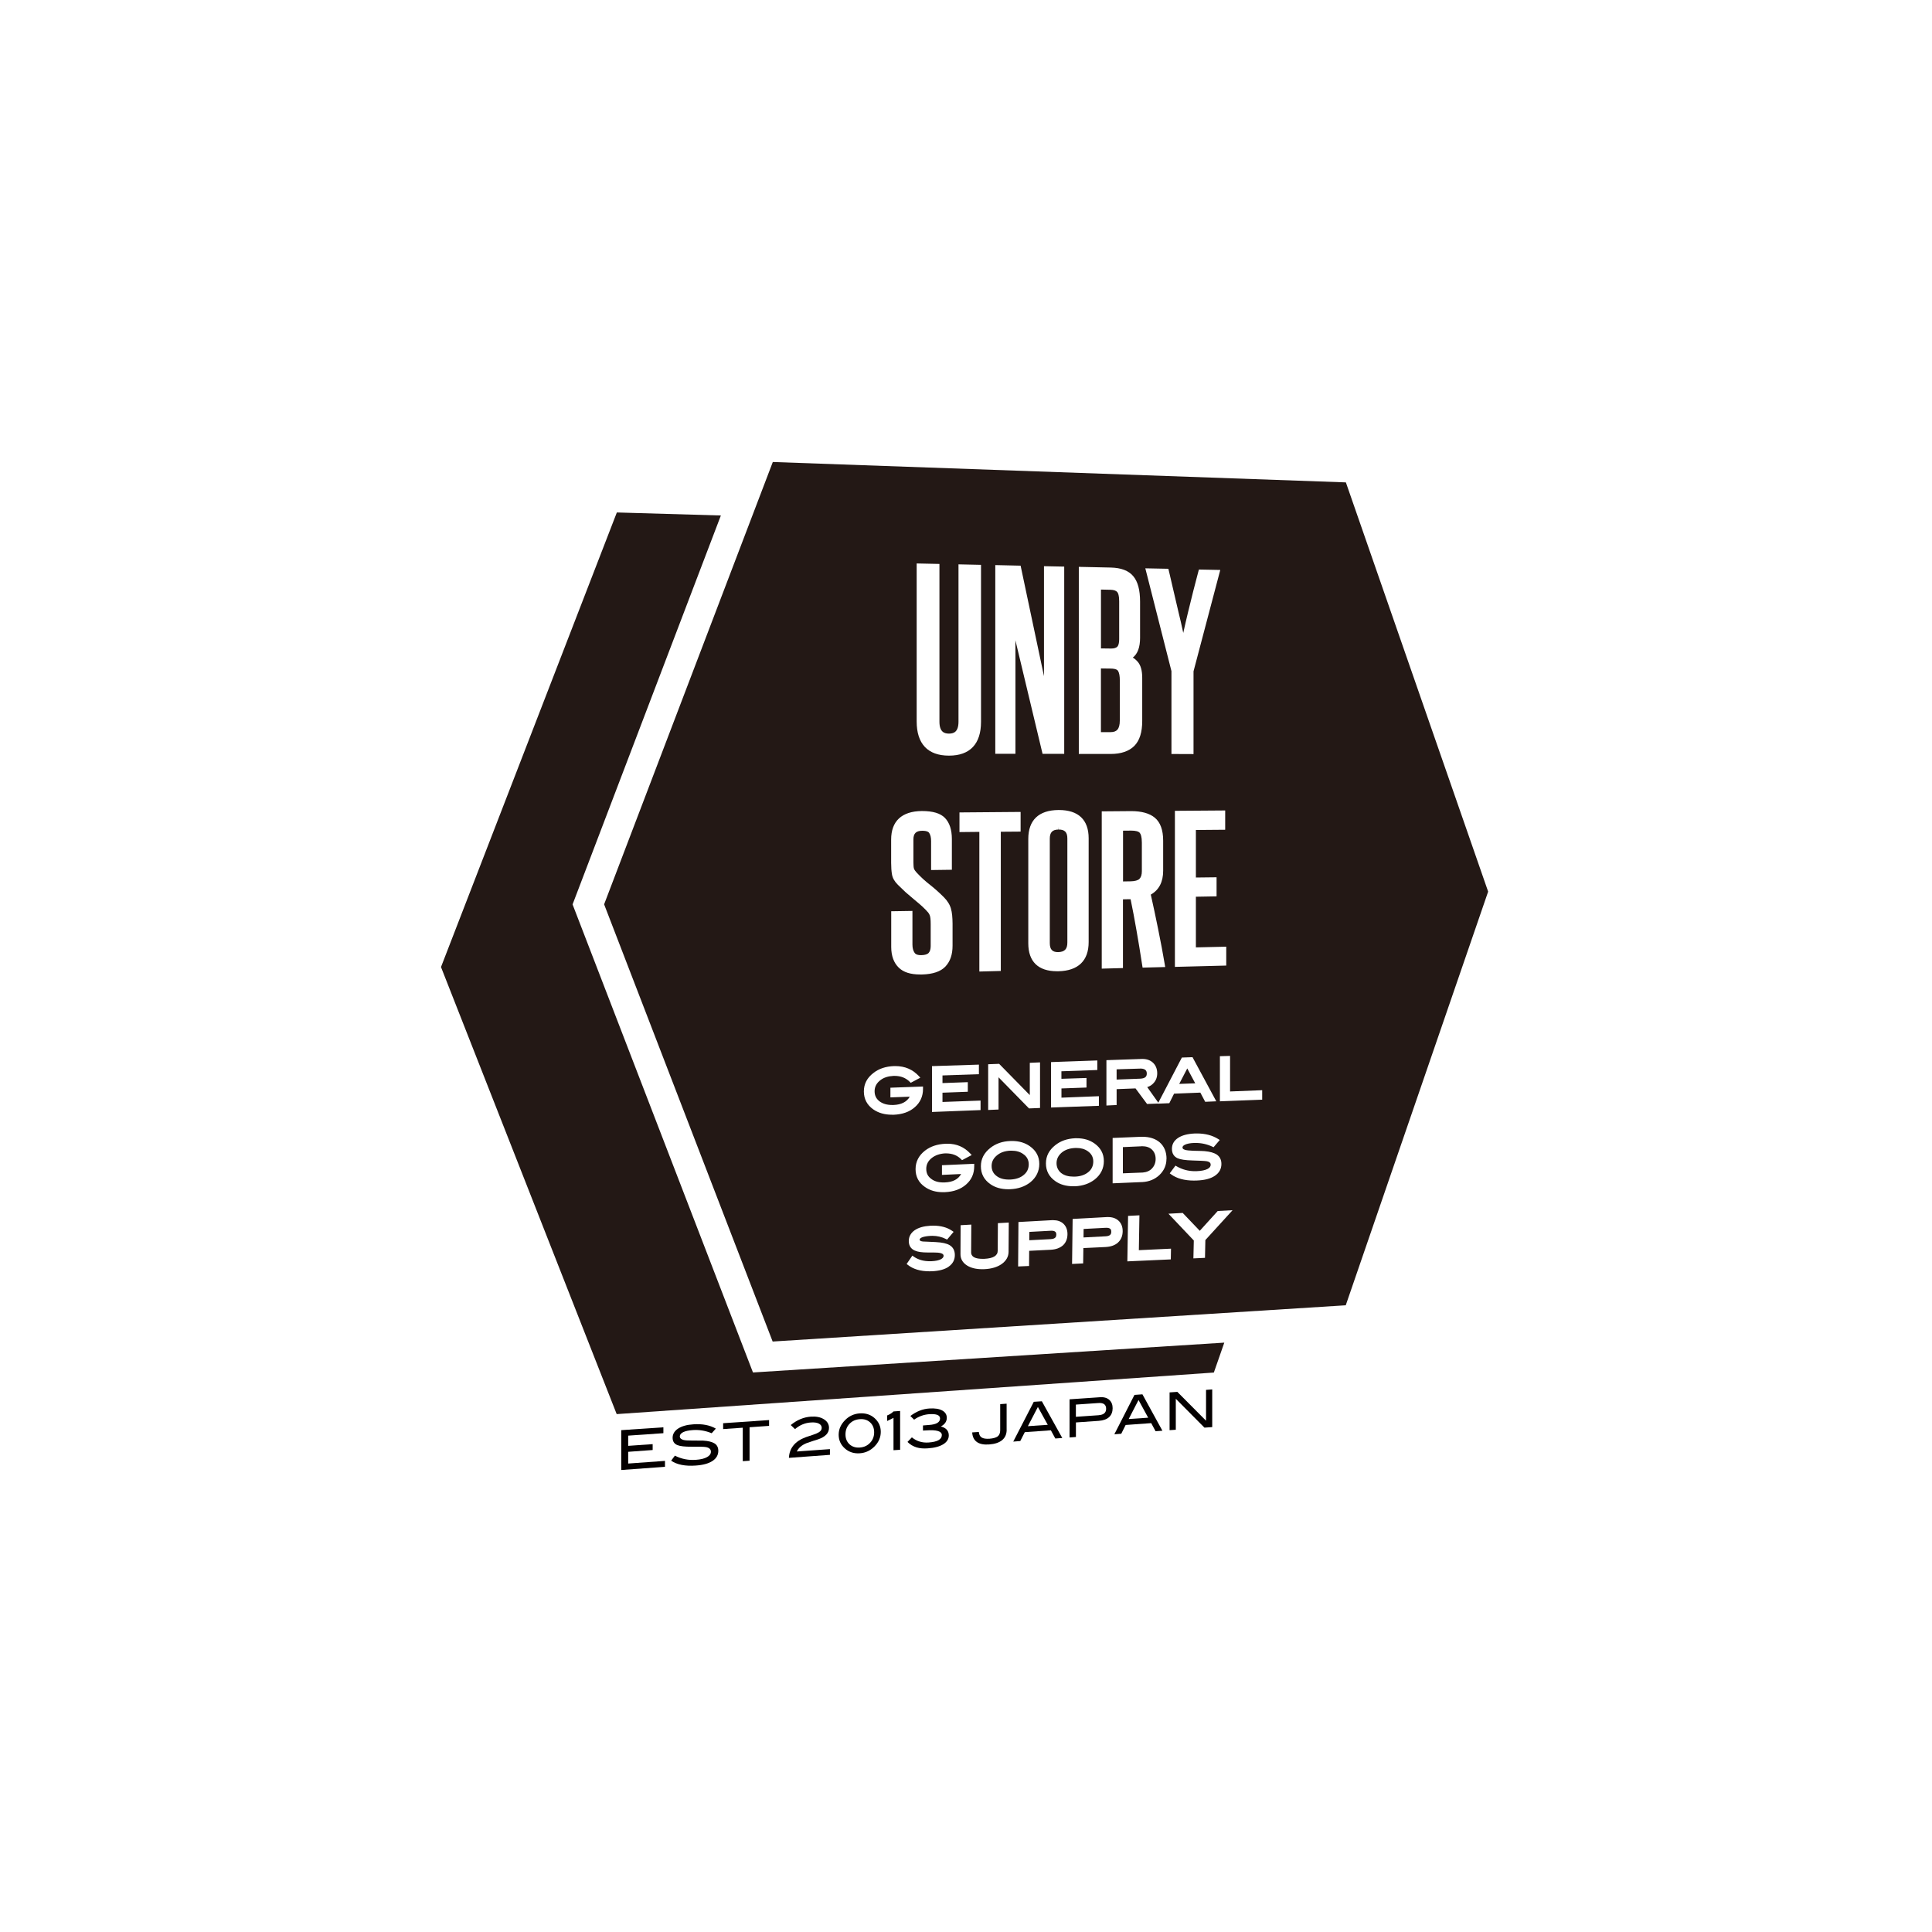
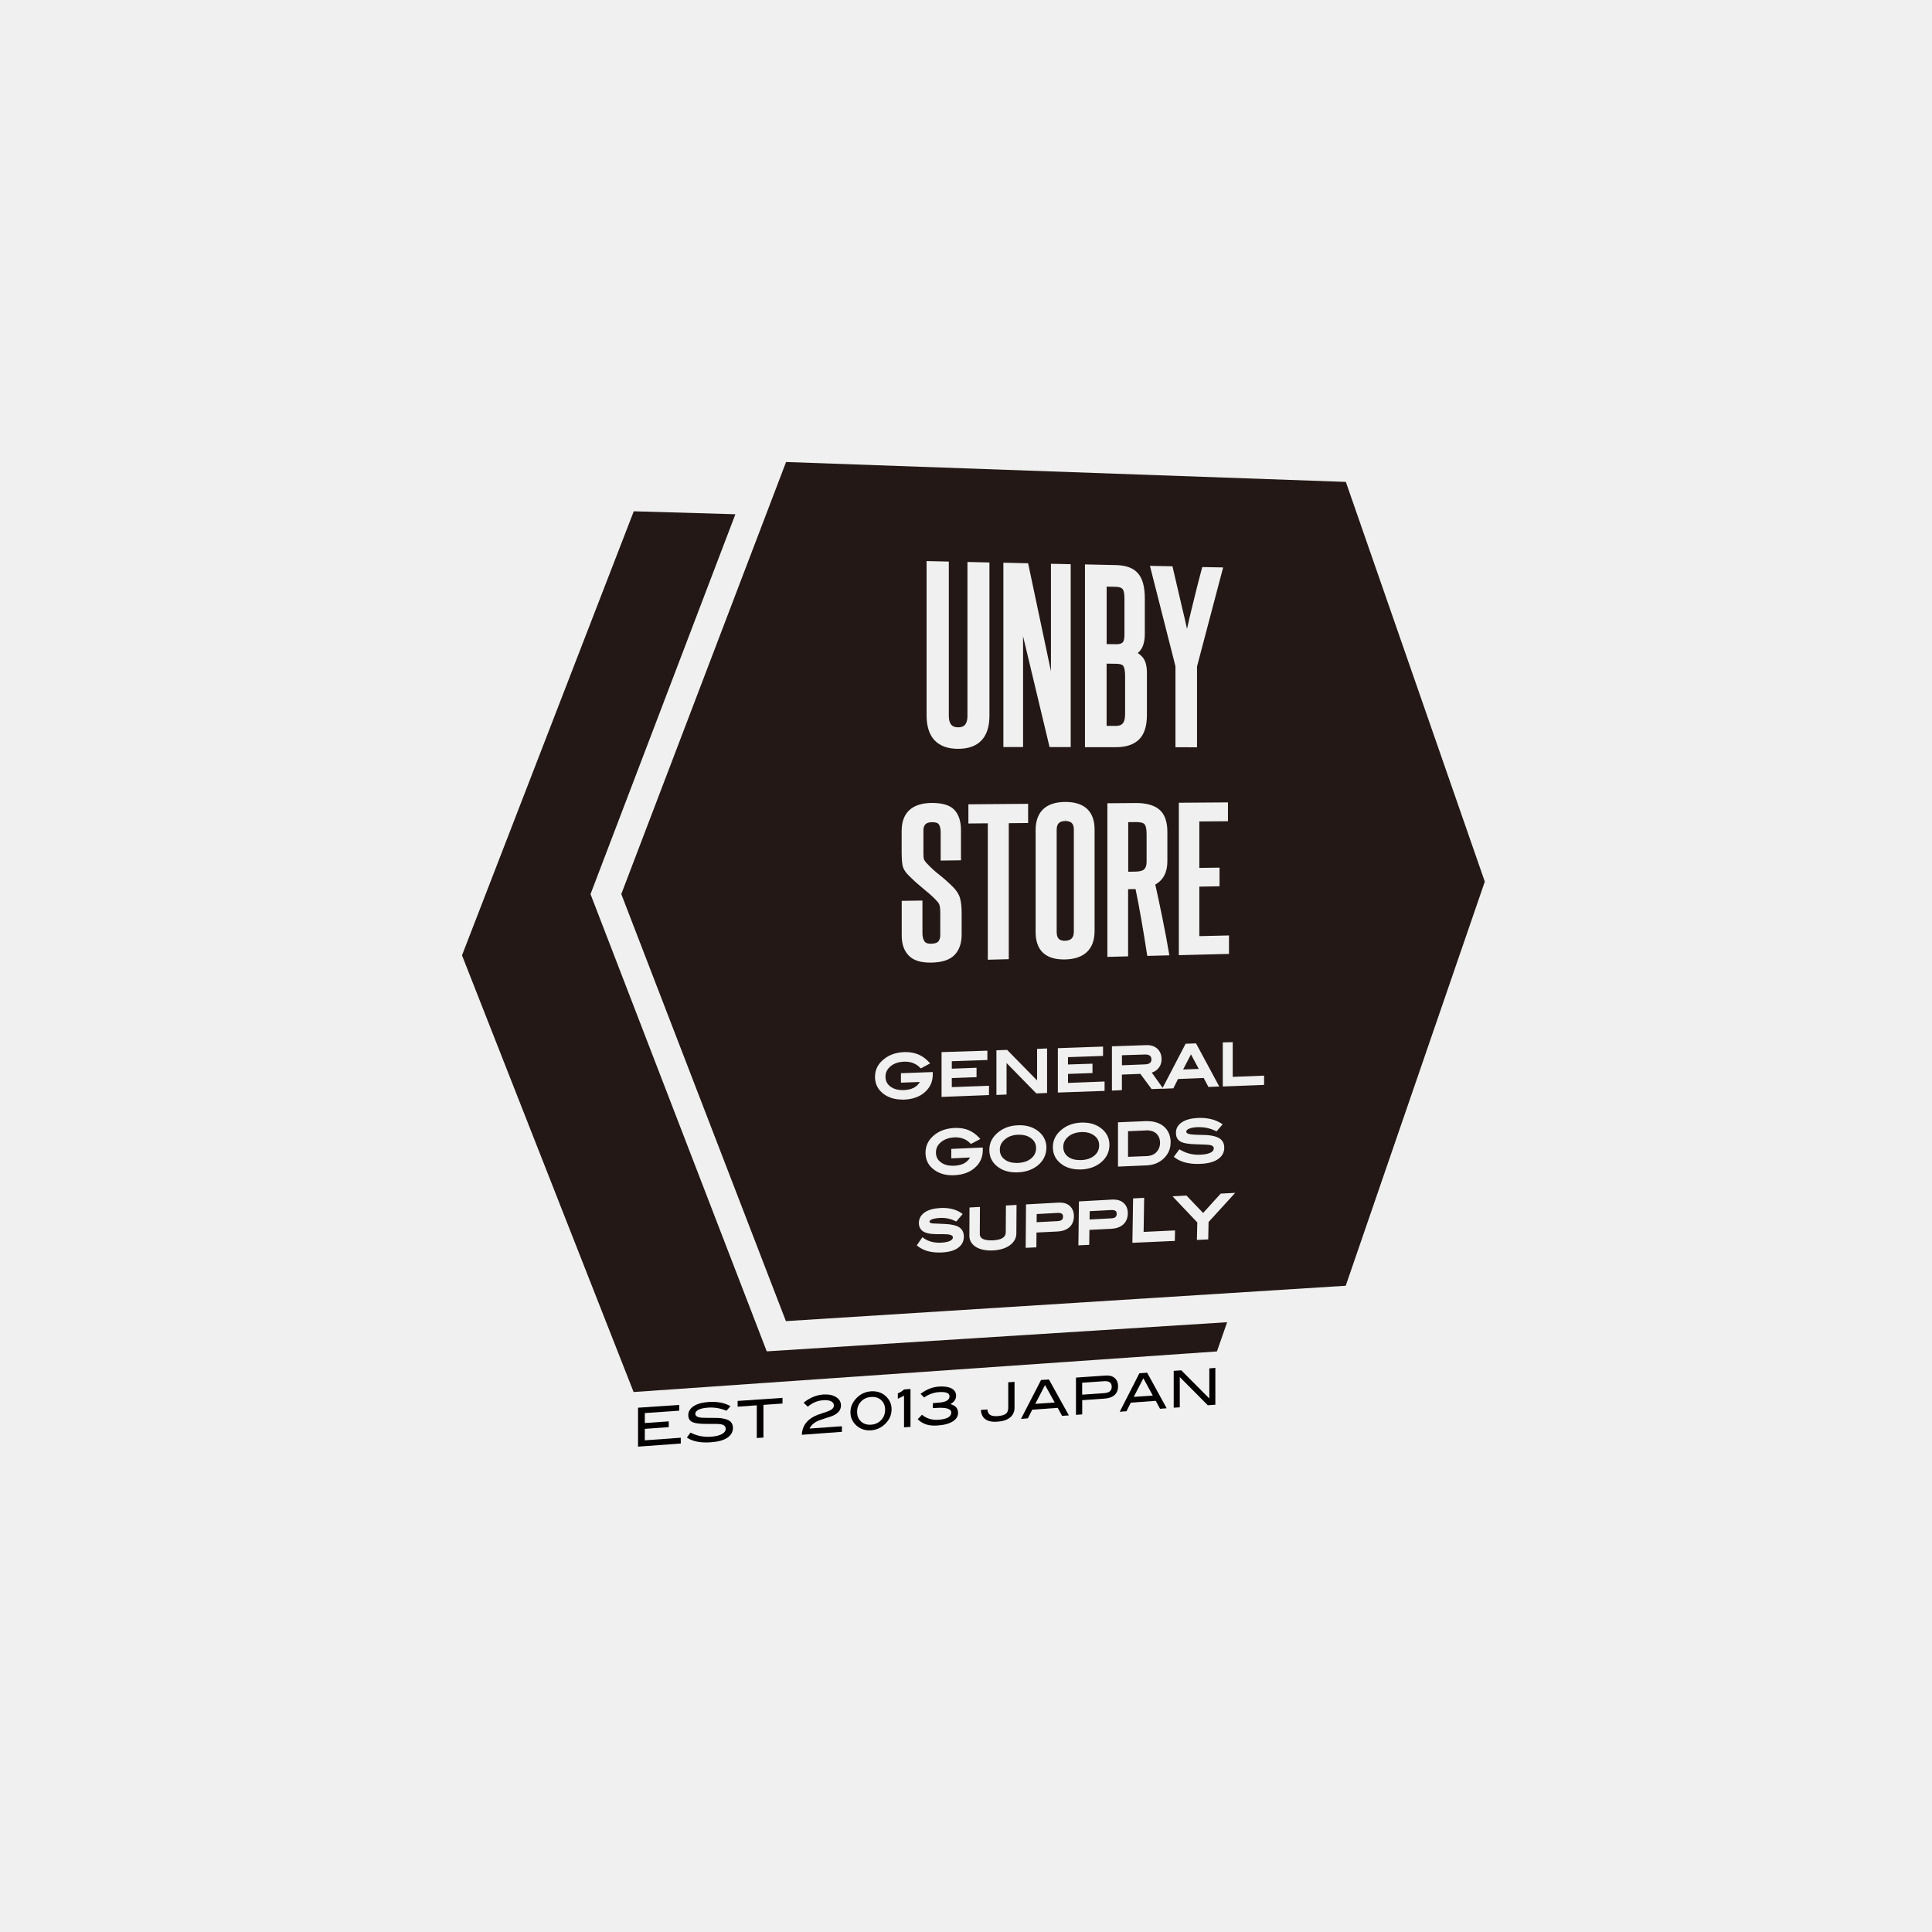
- <svg xmlns="http://www.w3.org/2000/svg" width="184" height="184" viewBox="0 0 184 184" fill="none">
-   <rect width="184" height="184" fill="white" />
-   <path d="M71.712 130.711L54.531 86.134L68.654 49.094L58.747 48.806L42 92.099L58.732 134.677L115.605 130.719L116.6 127.87L71.712 130.711Z" fill="#231815" />
-   <path d="M108.524 83.694C108.671 83.55 108.748 83.304 108.748 82.966V80.257C108.748 79.677 108.64 79.428 108.551 79.323C108.435 79.179 108.145 79.106 107.738 79.106L106.956 79.113V83.947L107.695 83.935C108.086 83.927 108.373 83.845 108.524 83.701V83.694Z" fill="#231815" />
-   <path d="M106.65 68.641V64.82C106.65 64.38 106.592 64.069 106.476 63.889C106.356 63.714 106.035 63.675 105.783 63.672L104.85 63.66V69.727H105.764C106.073 69.727 106.286 69.649 106.426 69.486C106.573 69.31 106.646 69.026 106.646 68.645L106.65 68.641Z" fill="#231815" />
-   <path d="M106.422 61.582C106.53 61.457 106.588 61.216 106.588 60.881V57.258C106.588 56.725 106.492 56.488 106.406 56.387C106.29 56.25 106.077 56.176 105.76 56.169L104.854 56.149V61.753L105.83 61.765C106.108 61.765 106.306 61.702 106.418 61.582H106.422Z" fill="#231815" />
-   <path d="M101.087 111.732C101.374 111.95 101.757 112.059 102.229 112.059C102.28 112.059 102.33 112.059 102.38 112.059C102.911 112.04 103.344 111.888 103.666 111.615C103.971 111.362 104.122 111.024 104.122 110.615C104.122 110.207 103.944 109.872 103.588 109.631C103.294 109.428 102.949 109.331 102.531 109.331C102.485 109.331 102.438 109.331 102.392 109.331C101.862 109.354 101.424 109.506 101.103 109.782C100.785 110.059 100.623 110.393 100.623 110.779C100.623 111.164 100.782 111.499 101.087 111.736V111.732Z" fill="#231815" />
-   <path d="M108.714 109.171L106.941 109.249V111.744L108.838 111.67C109.209 111.639 109.507 111.506 109.716 111.277C109.945 111.032 110.061 110.732 110.061 110.382C110.061 110 109.937 109.697 109.693 109.471C109.476 109.269 109.163 109.164 108.772 109.164H108.714V109.171Z" fill="#231815" />
-   <path d="M97.429 109.895C97.139 109.689 96.775 109.588 96.314 109.588H96.221C95.687 109.611 95.265 109.763 94.928 110.051C94.599 110.327 94.44 110.654 94.44 111.047C94.44 111.44 94.595 111.767 94.913 112C95.203 112.226 95.59 112.339 96.07 112.339C96.117 112.339 96.163 112.339 96.213 112.339C96.767 112.312 97.193 112.164 97.51 111.888C97.82 111.635 97.975 111.296 97.975 110.884C97.975 110.471 97.793 110.132 97.433 109.899L97.429 109.895Z" fill="#231815" />
-   <path d="M108.605 101.77L106.344 101.84V102.816L108.59 102.731C109.147 102.707 109.217 102.458 109.217 102.244C109.217 102.03 109.147 101.77 108.601 101.766L108.605 101.77Z" fill="#231815" />
-   <path d="M101.653 89.757V79.857C101.653 79.257 101.405 79.004 100.828 79.004V78.755L100.809 79.004C100.228 79.012 99.98 79.273 99.98 79.876V89.807C99.98 90.418 100.216 90.679 100.766 90.679C101.397 90.663 101.653 90.391 101.653 89.761V89.757Z" fill="#231815" />
-   <path d="M113.073 101.754L112.306 103.229L113.832 103.175L113.073 101.754Z" fill="#231815" />
-   <path d="M128.179 45.942L73.601 44L57.535 86.126L73.586 127.765L128.167 124.313L141.728 84.915L128.179 45.942ZM115.864 83.55V85.367L113.894 85.402V90.227L116.785 90.161V91.959L111.896 92.084V77.222L116.685 77.187V79.024L113.894 79.047V83.573L115.864 83.55ZM112.844 109.506C113.007 109.553 113.266 109.584 113.619 109.596C114.273 109.603 114.625 109.627 114.718 109.631C115.245 109.677 115.643 109.794 115.903 109.973C116.181 110.175 116.325 110.471 116.325 110.852C116.325 111.327 116.112 111.709 115.694 111.985C115.299 112.25 114.734 112.401 114.006 112.429C113.905 112.432 113.805 112.436 113.708 112.436C112.802 112.436 112.066 112.234 111.528 111.837L111.404 111.744L111.95 111.012L112.07 111.082C112.597 111.386 113.181 111.541 113.797 111.541C113.863 111.541 113.928 111.541 113.994 111.537C114.424 111.522 114.78 111.448 115.016 111.323C115.206 111.218 115.303 111.086 115.303 110.93C115.303 110.81 115.26 110.662 114.939 110.596C114.776 110.561 114.199 110.537 113.603 110.522C112.891 110.502 112.434 110.432 112.155 110.312C111.791 110.14 111.613 109.845 111.613 109.409C111.613 108.973 111.811 108.63 112.202 108.37C112.573 108.125 113.096 107.984 113.758 107.953C113.839 107.953 113.917 107.949 113.998 107.949C114.784 107.949 115.461 108.128 116.015 108.475L116.166 108.572L115.578 109.261L115.473 109.21C114.954 108.969 114.432 108.852 113.874 108.852C113.828 108.852 113.777 108.852 113.731 108.852C113.352 108.864 113.057 108.922 112.852 109.02C112.697 109.097 112.62 109.183 112.62 109.284C112.62 109.327 112.62 109.44 112.852 109.506H112.844ZM110.274 105.109V105.101L109.244 105.14L108.145 103.657L106.345 103.727V105.241L105.373 105.288V100.968C105.373 100.968 108.76 100.851 108.791 100.851C109.205 100.851 109.542 100.968 109.794 101.198C110.065 101.443 110.212 101.797 110.212 102.217C110.212 102.591 110.096 102.902 109.867 103.147C109.713 103.326 109.511 103.455 109.26 103.533L110.316 105.019L112.558 100.719L113.572 100.684L115.837 104.887L114.78 104.933L114.319 104.058L111.815 104.159L111.362 105.066L110.274 105.112V105.109ZM111.091 110.366C111.091 110.977 110.862 111.491 110.394 111.934C109.96 112.327 109.426 112.541 108.811 112.576L105.965 112.697V108.377L108.656 108.265C108.706 108.265 108.752 108.265 108.803 108.265C109.476 108.265 110.026 108.44 110.437 108.786C110.874 109.167 111.098 109.697 111.098 110.366H111.091ZM88.695 112.277C88.982 112.502 89.369 112.615 89.841 112.615C89.892 112.615 89.946 112.615 90 112.611C90.751 112.58 91.254 112.316 91.537 111.81L89.71 111.895V110.973L92.783 110.837V111.07C92.783 111.779 92.524 112.362 92.013 112.806C91.51 113.254 90.836 113.499 90.012 113.538C89.942 113.538 89.872 113.542 89.806 113.542C89.125 113.542 88.564 113.378 88.088 113.043C87.495 112.635 87.197 112.063 87.197 111.351C87.197 110.638 87.499 110.051 88.095 109.584C88.618 109.179 89.276 108.961 90.054 108.93C90.112 108.93 90.174 108.926 90.232 108.926C91.103 108.926 91.816 109.23 92.404 109.856L92.543 110.004L91.622 110.491L91.541 110.409C91.165 110.027 90.689 109.845 90.085 109.845H90C89.508 109.876 89.094 110.016 88.769 110.261C88.397 110.545 88.215 110.891 88.215 111.316C88.215 111.74 88.37 112.039 88.684 112.269L88.695 112.277ZM88.761 105.91V101.536L93.229 101.392V102.307L89.76 102.423V103.151L92.172 103.062V103.976L89.76 104.066V104.949L93.387 104.817V105.723L88.761 105.902V105.91ZM93.271 92.523V79.226L91.378 79.246V77.374L97.201 77.327V79.199L95.315 79.214V92.473L93.271 92.527V92.523ZM94.107 101.357L95.156 101.318L98.076 104.295V101.221L99.051 101.178V105.521L98.002 105.564L95.099 102.599V105.669L94.111 105.712V101.357H94.107ZM97.932 89.838V79.895C97.932 78.113 98.923 77.16 100.801 77.144H100.847C102.702 77.144 103.681 78.074 103.681 79.837V89.725C103.681 91.496 102.686 92.457 100.809 92.5H100.669C98.877 92.5 97.932 91.582 97.932 89.838ZM103.476 102.669V103.575L101.091 103.661V104.54L104.657 104.4V105.315L100.1 105.478V101.151L104.506 100.995V101.906L101.087 102.027V102.743L103.472 102.665L103.476 102.669ZM100.507 109.062C101.014 108.658 101.625 108.444 102.376 108.405C102.438 108.405 102.496 108.405 102.555 108.405C103.217 108.405 103.77 108.568 104.246 108.907C104.831 109.327 105.129 109.887 105.129 110.58C105.129 111.273 104.835 111.876 104.258 112.331C103.755 112.724 103.128 112.942 102.396 112.977C102.334 112.977 102.276 112.977 102.218 112.977C101.533 112.977 100.956 112.814 100.503 112.487C99.914 112.074 99.612 111.506 99.612 110.802C99.612 110.098 99.914 109.529 100.511 109.058L100.507 109.062ZM104.928 92.247V77.272L107.738 77.249C108.722 77.249 109.476 77.459 109.976 77.872C110.506 78.308 110.777 79.043 110.777 80.059V82.931C110.777 83.997 110.382 84.76 109.6 85.2C109.833 86.243 110.073 87.352 110.289 88.437C110.553 89.729 110.754 90.803 110.924 91.815L110.971 92.099L108.818 92.154L108.783 91.936C108.598 90.722 108.42 89.648 108.245 88.651C108.056 87.562 107.87 86.573 107.676 85.639C107.634 85.639 107.579 85.639 107.514 85.639L106.948 85.651V92.197L104.924 92.251L104.928 92.247ZM111.273 54.169L111.397 54.69C111.513 55.173 111.637 55.694 111.76 56.254C111.927 56.943 112.086 57.624 112.237 58.297C112.391 58.916 112.535 59.539 112.662 60.142C112.674 60.189 112.682 60.231 112.693 60.274C112.701 60.235 112.713 60.193 112.721 60.15C112.841 59.589 112.988 58.975 113.146 58.313C113.301 57.655 113.468 56.982 113.642 56.301C113.781 55.745 113.917 55.231 114.045 54.752L114.18 54.242L116.216 54.281L113.669 63.936V71.817L111.567 71.809V63.917L109.078 54.126L111.269 54.169H111.273ZM102.748 53.986L105.772 54.052C106.77 54.071 107.494 54.348 107.932 54.877C108.365 55.394 108.578 56.188 108.578 57.305V60.753C108.578 61.644 108.346 62.271 107.889 62.625C108.06 62.73 108.211 62.862 108.35 63.022C108.64 63.353 108.783 63.858 108.783 64.559V68.653C108.783 69.746 108.536 70.528 108.025 71.046C107.514 71.548 106.763 71.805 105.787 71.805H102.744V53.986H102.748ZM94.785 53.818L97.201 53.873L99.427 64.399C99.427 64.069 99.427 63.734 99.427 63.388V53.923L101.354 53.962V71.793H99.291L96.705 60.979C96.705 61.551 96.709 62.111 96.709 62.672V71.789H94.789V53.818H94.785ZM87.306 53.663L89.47 53.709V68.727C89.47 69.735 89.957 69.867 90.379 69.867C90.801 69.867 91.285 69.739 91.285 68.734V53.748L93.43 53.795V68.746C93.43 70.852 92.377 71.965 90.387 71.965H90.372C88.362 71.965 87.302 70.84 87.302 68.711V53.663H87.306ZM84.871 86.787L86.899 86.756V89.951C86.899 90.286 86.965 90.543 87.1 90.737C87.139 90.796 87.251 90.967 87.704 90.967H87.751C88.084 90.959 88.32 90.889 88.44 90.757C88.572 90.613 88.637 90.395 88.637 90.099V88.013C88.637 87.795 88.63 87.624 88.614 87.48C88.603 87.359 88.579 87.254 88.548 87.169C88.517 87.083 88.471 87.013 88.413 86.927L88.177 86.663C87.96 86.437 87.731 86.231 87.577 86.099C87.368 85.919 87.151 85.737 86.934 85.558C86.709 85.375 86.481 85.18 86.245 84.97C86.013 84.756 85.769 84.522 85.513 84.266C85.2 83.958 85.01 83.627 84.952 83.285C84.898 82.974 84.871 82.608 84.871 82.172V79.962C84.871 78.199 85.885 77.257 87.801 77.241C88.854 77.241 89.562 77.455 89.996 77.899C90.434 78.354 90.654 79.031 90.654 79.907V82.834L88.676 82.861V80.098C88.676 79.779 88.618 79.522 88.502 79.339C88.467 79.284 88.362 79.121 87.84 79.121C87.248 79.121 86.992 79.37 86.992 79.942V82.129C86.992 82.425 87.011 82.627 87.046 82.732C87.085 82.837 87.174 82.97 87.294 83.098C87.7 83.534 88.122 83.923 88.548 84.25C88.993 84.6 89.435 84.989 89.892 85.449C90.07 85.628 90.197 85.791 90.298 85.954C90.403 86.11 90.492 86.293 90.558 86.507C90.619 86.725 90.662 86.943 90.681 87.165C90.701 87.402 90.72 87.659 90.72 87.955V90.064C90.72 90.916 90.496 91.566 90.035 92.056C89.582 92.531 88.831 92.784 87.813 92.808C87.755 92.808 87.697 92.808 87.642 92.808C86.717 92.808 86.047 92.597 85.598 92.158C85.122 91.698 84.878 91.033 84.878 90.181V86.783L84.871 86.787ZM84.933 106.163C84.247 106.163 83.655 105.992 83.171 105.657C82.575 105.237 82.273 104.661 82.273 103.945C82.273 103.229 82.579 102.649 83.186 102.186C83.698 101.781 84.356 101.56 85.145 101.532C85.192 101.532 85.234 101.532 85.277 101.532C86.179 101.532 86.934 101.855 87.515 102.49L87.65 102.637L86.737 103.124L86.655 103.042C86.268 102.653 85.792 102.466 85.192 102.466H85.099C84.592 102.49 84.174 102.622 83.86 102.863C83.485 103.143 83.295 103.498 83.295 103.922C83.295 104.346 83.454 104.649 83.767 104.891C84.085 105.124 84.476 105.237 84.967 105.237C85.01 105.237 85.049 105.237 85.091 105.237C85.838 105.21 86.357 104.945 86.644 104.447L84.801 104.513V103.591L87.906 103.478V103.708C87.906 104.412 87.642 105 87.12 105.451C86.624 105.891 85.947 106.132 85.107 106.167C85.049 106.167 84.991 106.167 84.933 106.167V106.163ZM90.344 120.64C89.977 120.897 89.442 121.041 88.757 121.072C88.672 121.072 88.591 121.076 88.51 121.076C87.666 121.076 86.977 120.873 86.462 120.468L86.346 120.379L86.891 119.585L87.019 119.675C87.437 119.97 87.952 120.118 88.552 120.118C88.61 120.118 88.672 120.118 88.734 120.114C89.114 120.095 89.412 120.033 89.617 119.924C89.783 119.83 89.865 119.725 89.865 119.605C89.865 119.542 89.865 119.418 89.57 119.34C89.439 119.305 89.222 119.285 88.904 119.285C88.378 119.285 88.091 119.285 87.979 119.274C87.507 119.25 87.162 119.157 86.926 118.99C86.678 118.811 86.551 118.542 86.551 118.192C86.551 117.776 86.74 117.429 87.112 117.165C87.48 116.915 87.968 116.775 88.61 116.736C88.703 116.733 88.796 116.729 88.885 116.729C89.605 116.729 90.209 116.896 90.681 117.223L90.821 117.32L90.197 118.056L90.089 118.001C89.69 117.799 89.253 117.698 88.792 117.698C88.742 117.698 88.688 117.698 88.633 117.702C87.968 117.74 87.584 117.873 87.584 118.071C87.584 118.157 87.689 118.215 87.894 118.239L88.347 118.258C88.614 118.27 88.862 118.281 89.11 118.293C89.729 118.324 90.166 118.422 90.445 118.589C90.77 118.787 90.937 119.103 90.937 119.527C90.937 119.99 90.739 120.363 90.344 120.636V120.64ZM96.055 119.223C96.051 119.682 95.83 120.072 95.4 120.383C94.982 120.675 94.429 120.842 93.755 120.873C93.682 120.873 93.612 120.877 93.546 120.877C92.965 120.877 92.485 120.76 92.118 120.535C91.684 120.266 91.471 119.893 91.475 119.433L91.487 116.686L92.505 116.628L92.489 119.25C92.489 119.406 92.489 119.889 93.569 119.889C93.624 119.889 93.682 119.889 93.743 119.889C94.603 119.846 95.021 119.589 95.021 119.11L95.037 116.491L96.074 116.433L96.055 119.227V119.223ZM96.024 113.261C95.35 113.261 94.773 113.098 94.313 112.771C93.72 112.355 93.418 111.786 93.418 111.074C93.418 110.362 93.724 109.794 94.32 109.323C94.843 108.911 95.478 108.693 96.21 108.669C96.272 108.669 96.333 108.665 96.395 108.665C97.057 108.665 97.626 108.837 98.091 109.171C98.683 109.592 98.981 110.156 98.981 110.849C98.981 111.541 98.687 112.152 98.106 112.615C97.588 113.012 96.953 113.226 96.221 113.257C96.155 113.257 96.09 113.261 96.024 113.261ZM101.234 118.604C100.948 118.857 100.553 119.001 100.061 119.025L98.017 119.126L98.006 120.57L96.964 120.616L96.995 116.382L100.193 116.207C100.232 116.207 100.271 116.207 100.309 116.207C100.7 116.207 101.022 116.316 101.265 116.534C101.533 116.783 101.668 117.122 101.664 117.55C101.66 117.99 101.513 118.348 101.231 118.608L101.234 118.604ZM106.476 118.34C106.19 118.597 105.799 118.737 105.28 118.764L103.178 118.865L103.158 120.324L102.102 120.375L102.156 116.09L105.423 115.911C105.462 115.911 105.504 115.911 105.539 115.911C105.938 115.911 106.267 116.024 106.515 116.246C106.79 116.491 106.925 116.838 106.921 117.27C106.914 117.717 106.763 118.079 106.472 118.34H106.476ZM111.505 119.943L107.367 120.13L107.436 115.799L108.516 115.744L108.462 119.064L111.524 118.92L111.505 119.939V119.943ZM114.796 118.102L114.761 119.795L113.657 119.846L113.696 118.141L111.28 115.592L112.639 115.518L114.265 117.219L115.976 115.332L117.389 115.258L114.792 118.106L114.796 118.102ZM120.208 104.731L116.181 104.887V100.591L117.149 100.563V103.949L120.208 103.828V104.735V104.731Z" fill="#231815" />
-   <path d="M100.131 117.215C100.104 117.215 100.077 117.215 100.05 117.215L98.033 117.324L98.025 118.118L100.065 118.013C100.534 117.989 100.596 117.775 100.6 117.593C100.6 117.468 100.576 117.382 100.518 117.324C100.445 117.25 100.317 117.211 100.135 117.211L100.131 117.215Z" fill="#231815" />
-   <path d="M105.349 116.935C105.322 116.935 105.295 116.935 105.268 116.935L103.201 117.044L103.193 117.853L105.284 117.744C105.768 117.725 105.833 117.507 105.833 117.32C105.837 117.196 105.81 117.106 105.756 117.048C105.682 116.97 105.547 116.931 105.353 116.931L105.349 116.935Z" fill="#231815" />
-   <path d="M63.331 139.696L59.165 140V136.206L63.18 135.933V136.494L59.827 136.727V137.7L62.158 137.537V138.097L59.827 138.268V139.385L63.331 139.132V139.693V139.696Z" fill="#040000" />
-   <path d="M67.775 136.497C67.194 136.256 66.598 136.155 65.994 136.198C65.588 136.225 65.282 136.291 65.065 136.396C64.852 136.505 64.744 136.638 64.744 136.797C64.744 136.957 64.856 137.073 65.088 137.136C65.251 137.178 65.522 137.198 65.89 137.194C66.432 137.194 66.792 137.194 66.966 137.202C67.457 137.229 67.821 137.322 68.061 137.474C68.294 137.626 68.41 137.863 68.41 138.171C68.41 138.568 68.228 138.891 67.86 139.136C67.492 139.381 66.958 139.529 66.265 139.576C65.263 139.65 64.477 139.494 63.919 139.113L64.275 138.634C64.895 138.949 65.557 139.085 66.273 139.031C66.73 139 67.09 138.914 67.341 138.77C67.581 138.638 67.705 138.467 67.705 138.26C67.705 138.023 67.547 137.875 67.229 137.817C67.063 137.786 66.614 137.774 65.882 137.782C65.232 137.789 64.779 137.735 64.515 137.63C64.21 137.505 64.059 137.272 64.059 136.929C64.059 136.587 64.233 136.283 64.577 136.058C64.922 135.828 65.413 135.688 66.044 135.649C66.892 135.591 67.605 135.727 68.174 136.058L67.779 136.501L67.775 136.497Z" fill="#040000" />
-   <path d="M73.245 135.797L71.387 135.929V139.116L70.74 139.159V135.972L68.871 136.104V135.544L73.245 135.244V135.801V135.797Z" fill="#040000" />
-   <path d="M79.048 138.556L75.135 138.844C75.177 137.914 75.715 137.257 76.741 136.875C76.76 136.867 76.997 136.79 77.438 136.642C77.686 136.56 77.864 136.482 77.984 136.408C78.17 136.295 78.259 136.155 78.259 135.984C78.259 135.813 78.17 135.677 77.992 135.583C77.806 135.486 77.55 135.451 77.225 135.474C76.671 135.509 76.168 135.719 75.715 136.105L75.309 135.719C75.901 135.233 76.544 134.964 77.233 134.918C77.74 134.887 78.15 134.964 78.472 135.171C78.789 135.369 78.952 135.642 78.952 135.988C78.952 136.478 78.611 136.84 77.933 137.074C77.682 137.148 77.314 137.268 76.822 137.439C76.362 137.626 76.048 137.891 75.889 138.237L79.041 138.012V138.564L79.048 138.556Z" fill="#040000" />
-   <path d="M83.883 136.361C83.883 136.883 83.69 137.346 83.295 137.747C82.904 138.148 82.436 138.369 81.886 138.408C81.332 138.447 80.86 138.296 80.473 137.957C80.078 137.607 79.873 137.171 79.873 136.646C79.873 136.12 80.078 135.661 80.481 135.252C80.864 134.859 81.336 134.645 81.886 134.606C82.436 134.571 82.912 134.719 83.291 135.058C83.686 135.412 83.883 135.844 83.883 136.365V136.361ZM83.252 136.408C83.252 136.015 83.125 135.7 82.869 135.466C82.618 135.233 82.288 135.128 81.89 135.159C81.487 135.186 81.158 135.334 80.903 135.606C80.647 135.875 80.523 136.21 80.523 136.607C80.523 137.004 80.651 137.315 80.906 137.552C81.162 137.786 81.495 137.891 81.89 137.86C82.285 137.832 82.61 137.681 82.869 137.408C83.125 137.136 83.252 136.809 83.252 136.412V136.408Z" fill="#040000" />
-   <path d="M85.726 138.074L85.095 138.116V135.034L84.491 135.334V134.805C84.72 134.715 84.921 134.591 85.095 134.423L85.726 134.377V138.07V138.074Z" fill="#040000" />
-   <path d="M89.598 135.852C90.105 135.98 90.36 136.268 90.36 136.704C90.36 137.042 90.194 137.319 89.853 137.537C89.501 137.758 89.009 137.895 88.37 137.937C87.952 137.969 87.588 137.937 87.286 137.844C86.969 137.747 86.679 137.576 86.427 137.327L86.845 136.891C87.294 137.26 87.828 137.424 88.436 137.381C89.284 137.323 89.698 137.081 89.698 136.673C89.698 136.307 89.199 136.155 88.2 136.229C88.072 136.237 87.972 136.245 87.902 136.245V135.758L88.475 135.712C89.176 135.665 89.528 135.455 89.528 135.093C89.528 134.774 89.187 134.641 88.506 134.684C87.983 134.719 87.499 134.894 87.058 135.206L86.702 134.855C87.279 134.42 87.875 134.182 88.498 134.143C89.025 134.108 89.435 134.17 89.733 134.33C90.023 134.49 90.171 134.723 90.171 135.031C90.171 135.385 89.973 135.665 89.594 135.859L89.598 135.852Z" fill="#040000" />
-   <path d="M95.873 136.163C95.873 136.579 95.733 136.906 95.451 137.148C95.164 137.389 94.746 137.529 94.193 137.568C93.693 137.603 93.302 137.525 93.031 137.33C92.76 137.132 92.613 136.828 92.59 136.42L93.221 136.377C93.248 136.634 93.337 136.813 93.496 136.906C93.654 137.007 93.902 137.042 94.224 137.023C94.595 136.996 94.855 136.918 95.017 136.801C95.176 136.673 95.257 136.482 95.257 136.214V133.727L95.869 133.684V136.167L95.873 136.163Z" fill="#040000" />
-   <path d="M101.169 136.953L100.507 137L100.081 136.218L97.599 136.397L97.169 137.241L96.5 137.296L98.455 133.505L99.225 133.455L101.169 136.953ZM99.787 135.696L98.846 133.996L97.893 135.828L99.787 135.696Z" fill="#040000" />
-   <path d="M104.757 133.069C105.125 133.042 105.423 133.124 105.64 133.314C105.857 133.509 105.965 133.774 105.965 134.116C105.965 134.459 105.853 134.758 105.628 134.964C105.4 135.171 105.075 135.287 104.641 135.319L102.469 135.47V136.856L101.862 136.902V133.268L104.761 133.069H104.757ZM104.649 134.778C105.113 134.743 105.346 134.54 105.346 134.171C105.346 133.77 105.102 133.587 104.606 133.622L102.465 133.77V134.933L104.649 134.782V134.778Z" fill="#040000" />
-   <path d="M110.708 136.26L110.053 136.307L109.639 135.536L107.204 135.712L106.786 136.548L106.128 136.599L108.044 132.847L108.803 132.793L110.708 136.264V136.26ZM109.349 135.015L108.431 133.334L107.494 135.147L109.349 135.019V135.015Z" fill="#040000" />
-   <path d="M115.446 135.914L114.71 135.965L111.981 133.217V136.167L111.389 136.206V132.61L112.128 132.559L114.861 135.307V132.369L115.45 132.326V135.906L115.446 135.914Z" fill="#040000" />
+ <svg xmlns="http://www.w3.org/2000/svg" width="92" height="92" viewBox="0 0 92 92" fill="none">
+   <path d="M36.512 64.35L28.12 42.578L35.018 24.488L30.18 24.347L22 45.492L30.172 66.287L57.949 64.354L58.435 62.963L36.512 64.35Z" fill="#231815" />
+   <path d="M54.49 41.387C54.562 41.317 54.6 41.197 54.6 41.032V39.709C54.6 39.425 54.547 39.303 54.504 39.252C54.447 39.182 54.305 39.146 54.107 39.146L53.725 39.15V41.511L54.086 41.505C54.277 41.501 54.417 41.461 54.49 41.391V41.387Z" fill="#231815" />
+   <path d="M53.576 34.035V32.168C53.576 31.954 53.547 31.802 53.491 31.714C53.432 31.628 53.275 31.61 53.152 31.608L52.696 31.602V34.566H53.143C53.294 34.566 53.398 34.528 53.466 34.448C53.538 34.362 53.574 34.224 53.574 34.037L53.576 34.035Z" fill="#231815" />
+   <path d="M53.464 30.588C53.517 30.527 53.545 30.409 53.545 30.245V28.476C53.545 28.215 53.498 28.099 53.457 28.05C53.4 27.983 53.296 27.947 53.141 27.943L52.698 27.934V30.671L53.175 30.677C53.311 30.677 53.407 30.646 53.462 30.588H53.464Z" fill="#231815" />
+   <path d="M50.858 55.081C50.998 55.188 51.185 55.241 51.416 55.241C51.44 55.241 51.465 55.241 51.489 55.241C51.748 55.231 51.96 55.157 52.117 55.024C52.267 54.901 52.34 54.735 52.34 54.535C52.34 54.336 52.254 54.172 52.08 54.055C51.936 53.956 51.767 53.908 51.563 53.908C51.541 53.908 51.518 53.908 51.495 53.908C51.236 53.92 51.022 53.994 50.865 54.129C50.71 54.264 50.631 54.427 50.631 54.615C50.631 54.804 50.708 54.967 50.858 55.083V55.081Z" fill="#231815" />
+   <path d="M54.582 53.83L53.716 53.868V55.087L54.642 55.051C54.824 55.035 54.97 54.971 55.072 54.859C55.183 54.739 55.24 54.593 55.24 54.421C55.24 54.235 55.18 54.087 55.06 53.977C54.955 53.878 54.801 53.826 54.61 53.826H54.582V53.83Z" fill="#231815" />
+   <path d="M49.07 54.184C48.928 54.083 48.751 54.034 48.526 54.034H48.48C48.219 54.045 48.013 54.119 47.849 54.26C47.688 54.395 47.61 54.555 47.61 54.747C47.61 54.939 47.686 55.098 47.841 55.212C47.983 55.323 48.172 55.378 48.407 55.378C48.429 55.378 48.452 55.378 48.477 55.378C48.747 55.364 48.955 55.292 49.11 55.157C49.261 55.034 49.337 54.868 49.337 54.667C49.337 54.465 49.248 54.3 49.072 54.186L49.07 54.184Z" fill="#231815" />
+   <path d="M54.53 50.215L53.426 50.249V50.727L54.523 50.685C54.795 50.673 54.829 50.552 54.829 50.447C54.829 50.343 54.795 50.215 54.528 50.213L54.53 50.215Z" fill="#231815" />
+   <path d="M51.135 44.348V39.513C51.135 39.22 51.014 39.097 50.732 39.097V38.975L50.723 39.097C50.439 39.1 50.318 39.228 50.318 39.523V44.373C50.318 44.671 50.434 44.799 50.702 44.799C51.01 44.791 51.135 44.658 51.135 44.35V44.348Z" fill="#231815" />
+   <path d="M56.713 50.208L56.339 50.927L57.083 50.901L56.713 50.208Z" fill="#231815" />
+   <path d="M64.088 22.948L37.432 22L29.585 42.575L37.424 62.911L64.082 61.226L70.705 41.983L64.088 22.948ZM58.073 41.316V42.204L57.111 42.221V44.578L58.523 44.545V45.424L56.135 45.484V38.226L58.474 38.209V39.106L57.111 39.117V41.328L58.073 41.316ZM56.598 53.994C56.678 54.017 56.804 54.032 56.977 54.037C57.296 54.041 57.468 54.053 57.514 54.054C57.771 54.077 57.965 54.134 58.092 54.222C58.228 54.321 58.298 54.465 58.298 54.651C58.298 54.883 58.194 55.069 57.99 55.204C57.797 55.334 57.521 55.408 57.166 55.421C57.116 55.423 57.067 55.425 57.02 55.425C56.578 55.425 56.218 55.326 55.956 55.132L55.895 55.087L56.162 54.729L56.22 54.763C56.477 54.912 56.763 54.988 57.063 54.988C57.096 54.988 57.128 54.988 57.16 54.986C57.37 54.978 57.544 54.942 57.659 54.881C57.752 54.83 57.799 54.765 57.799 54.689C57.799 54.63 57.778 54.558 57.621 54.526C57.542 54.509 57.26 54.497 56.969 54.49C56.621 54.48 56.398 54.446 56.262 54.387C56.084 54.303 55.997 54.159 55.997 53.946C55.997 53.733 56.093 53.566 56.285 53.439C56.466 53.319 56.721 53.251 57.045 53.235C57.084 53.235 57.122 53.233 57.162 53.233C57.546 53.233 57.877 53.321 58.147 53.49L58.221 53.538L57.933 53.874L57.882 53.849C57.629 53.731 57.374 53.674 57.101 53.674C57.079 53.674 57.054 53.674 57.031 53.674C56.846 53.68 56.702 53.709 56.602 53.756C56.526 53.794 56.489 53.836 56.489 53.885C56.489 53.906 56.489 53.961 56.602 53.994H56.598ZM55.343 51.846V51.842L54.84 51.861L54.303 51.137L53.424 51.171V51.911L52.949 51.933V49.824C52.949 49.824 54.604 49.767 54.619 49.767C54.821 49.767 54.986 49.824 55.108 49.936C55.241 50.056 55.313 50.228 55.313 50.434C55.313 50.616 55.256 50.768 55.144 50.888C55.069 50.975 54.97 51.038 54.847 51.076L55.364 51.802L56.458 49.702L56.954 49.685L58.06 51.738L57.544 51.76L57.319 51.333L56.095 51.382L55.874 51.825L55.343 51.848V51.846ZM55.742 54.414C55.742 54.712 55.63 54.963 55.401 55.18C55.19 55.372 54.929 55.476 54.628 55.493L53.238 55.552V53.443L54.553 53.387C54.577 53.387 54.6 53.387 54.624 53.387C54.953 53.387 55.222 53.473 55.422 53.642C55.636 53.828 55.746 54.087 55.746 54.414H55.742ZM44.804 55.347C44.944 55.457 45.133 55.512 45.363 55.512C45.388 55.512 45.414 55.512 45.441 55.51C45.808 55.495 46.053 55.366 46.192 55.119L45.299 55.161V54.71L46.8 54.644V54.758C46.8 55.104 46.674 55.389 46.424 55.605C46.178 55.824 45.849 55.944 45.447 55.963C45.413 55.963 45.379 55.965 45.346 55.965C45.014 55.965 44.739 55.885 44.507 55.721C44.218 55.522 44.072 55.242 44.072 54.895C44.072 54.547 44.219 54.26 44.511 54.032C44.766 53.834 45.087 53.728 45.467 53.712C45.496 53.712 45.526 53.711 45.554 53.711C45.98 53.711 46.328 53.859 46.615 54.165L46.683 54.237L46.233 54.474L46.194 54.435C46.01 54.248 45.778 54.159 45.483 54.159H45.441C45.201 54.174 44.998 54.243 44.84 54.362C44.658 54.501 44.569 54.67 44.569 54.877C44.569 55.085 44.645 55.231 44.798 55.343L44.804 55.347ZM44.836 52.237V50.101L47.018 50.031V50.477L45.324 50.535V50.89L46.502 50.846V51.293L45.324 51.337V51.768L47.095 51.703V52.146L44.836 52.234V52.237ZM47.039 45.699V39.205L46.114 39.214V38.3L48.958 38.277V39.191L48.037 39.199V45.675L47.039 45.701V45.699ZM47.447 50.014L47.959 49.995L49.385 51.449V49.947L49.861 49.926V52.047L49.349 52.068L47.931 50.62V52.12L47.449 52.141V50.014H47.447ZM49.315 44.388V39.532C49.315 38.661 49.799 38.196 50.716 38.188H50.739C51.645 38.188 52.123 38.642 52.123 39.503V44.333C52.123 45.197 51.637 45.667 50.72 45.688H50.652C49.776 45.688 49.315 45.239 49.315 44.388ZM52.023 50.654V51.097L50.858 51.139V51.568L52.599 51.5V51.947L50.374 52.026V49.913L52.526 49.837V50.282L50.856 50.341V50.69L52.021 50.652L52.023 50.654ZM50.572 53.777C50.82 53.579 51.119 53.475 51.486 53.456C51.516 53.456 51.544 53.456 51.573 53.456C51.896 53.456 52.166 53.536 52.399 53.701C52.684 53.906 52.83 54.18 52.83 54.518C52.83 54.857 52.686 55.151 52.405 55.373C52.159 55.566 51.852 55.672 51.495 55.689C51.465 55.689 51.437 55.689 51.408 55.689C51.074 55.689 50.792 55.609 50.571 55.45C50.283 55.248 50.136 54.971 50.136 54.627C50.136 54.283 50.283 54.005 50.574 53.775L50.572 53.777ZM52.732 45.564V38.251L54.104 38.239C54.585 38.239 54.953 38.342 55.197 38.543C55.456 38.756 55.589 39.115 55.589 39.611V41.014C55.589 41.535 55.396 41.907 55.014 42.122C55.127 42.632 55.245 43.173 55.35 43.703C55.479 44.335 55.577 44.859 55.66 45.353L55.683 45.492L54.632 45.519L54.615 45.412C54.524 44.819 54.437 44.295 54.352 43.808C54.26 43.276 54.169 42.793 54.074 42.337C54.053 42.337 54.027 42.337 53.995 42.337L53.719 42.343V45.54L52.73 45.566L52.732 45.564ZM55.831 26.966L55.891 27.221C55.948 27.457 56.008 27.712 56.069 27.985C56.15 28.322 56.228 28.654 56.301 28.983C56.377 29.285 56.447 29.589 56.51 29.884C56.515 29.907 56.519 29.928 56.525 29.948C56.528 29.93 56.534 29.909 56.538 29.888C56.596 29.614 56.668 29.314 56.746 28.991C56.822 28.669 56.903 28.341 56.988 28.008C57.056 27.736 57.122 27.485 57.184 27.252L57.251 27.003L58.245 27.021L57.001 31.737V35.586L55.974 35.582V31.727L54.759 26.945L55.829 26.966H55.831ZM51.667 26.877L53.144 26.909C53.632 26.919 53.985 27.054 54.199 27.312C54.411 27.565 54.515 27.953 54.515 28.498V30.182C54.515 30.618 54.401 30.924 54.178 31.096C54.261 31.148 54.335 31.212 54.403 31.29C54.545 31.452 54.615 31.699 54.615 32.041V34.041C54.615 34.575 54.494 34.957 54.244 35.209C53.995 35.455 53.628 35.58 53.151 35.58H51.665V26.877H51.667ZM47.778 26.795L48.958 26.822L50.045 31.963C50.045 31.802 50.045 31.638 50.045 31.469V26.847L50.986 26.866V35.575H49.979L48.716 30.293C48.716 30.572 48.718 30.846 48.718 31.119V35.573H47.78V26.795H47.778ZM44.125 26.719L45.182 26.742V34.077C45.182 34.569 45.42 34.634 45.626 34.634C45.832 34.634 46.069 34.571 46.069 34.081V26.761L47.116 26.784V34.086C47.116 35.114 46.602 35.658 45.63 35.658H45.622C44.641 35.658 44.123 35.109 44.123 34.069V26.719H44.125ZM42.936 42.898L43.926 42.883V44.443C43.926 44.606 43.959 44.732 44.025 44.827C44.044 44.855 44.099 44.939 44.32 44.939H44.342C44.505 44.935 44.62 44.901 44.679 44.836C44.743 44.766 44.775 44.66 44.775 44.515V43.496C44.775 43.39 44.772 43.306 44.764 43.236C44.758 43.177 44.747 43.126 44.732 43.084C44.717 43.042 44.694 43.008 44.666 42.966L44.55 42.837C44.444 42.727 44.333 42.626 44.257 42.561C44.155 42.474 44.049 42.385 43.943 42.297C43.834 42.208 43.722 42.113 43.607 42.01C43.493 41.906 43.374 41.791 43.249 41.666C43.096 41.516 43.004 41.354 42.975 41.187C42.949 41.035 42.936 40.856 42.936 40.644V39.564C42.936 38.703 43.431 38.243 44.367 38.235C44.881 38.235 45.227 38.34 45.439 38.557C45.653 38.779 45.761 39.11 45.761 39.537V40.967L44.794 40.98V39.63C44.794 39.475 44.766 39.349 44.709 39.26C44.692 39.233 44.641 39.153 44.386 39.153C44.097 39.153 43.972 39.275 43.972 39.554V40.623C43.972 40.767 43.981 40.866 43.998 40.917C44.017 40.968 44.061 41.033 44.119 41.096C44.318 41.309 44.524 41.499 44.732 41.658C44.949 41.83 45.165 42.02 45.388 42.244C45.475 42.331 45.537 42.411 45.587 42.491C45.638 42.567 45.681 42.656 45.713 42.761C45.743 42.867 45.764 42.974 45.774 43.082C45.783 43.198 45.793 43.323 45.793 43.468V44.498C45.793 44.914 45.683 45.232 45.458 45.471C45.237 45.703 44.87 45.827 44.373 45.838C44.344 45.838 44.316 45.838 44.289 45.838C43.838 45.838 43.511 45.735 43.291 45.521C43.059 45.296 42.939 44.971 42.939 44.555V42.896L42.936 42.898ZM42.966 52.361C42.631 52.361 42.342 52.277 42.106 52.114C41.814 51.909 41.667 51.627 41.667 51.278C41.667 50.928 41.816 50.645 42.113 50.419C42.363 50.221 42.684 50.112 43.07 50.099C43.093 50.099 43.113 50.099 43.134 50.099C43.575 50.099 43.943 50.257 44.227 50.567L44.293 50.639L43.847 50.877L43.807 50.837C43.618 50.647 43.386 50.555 43.093 50.555H43.047C42.8 50.567 42.595 50.631 42.442 50.749C42.259 50.886 42.166 51.059 42.166 51.266C42.166 51.473 42.244 51.622 42.397 51.739C42.552 51.853 42.743 51.909 42.983 51.909C43.004 51.909 43.023 51.909 43.043 51.909C43.408 51.895 43.662 51.766 43.802 51.523L42.902 51.555V51.105L44.418 51.05V51.162C44.418 51.506 44.289 51.793 44.034 52.013C43.792 52.228 43.461 52.346 43.051 52.363C43.023 52.363 42.994 52.363 42.966 52.363V52.361ZM45.609 59.431C45.43 59.557 45.169 59.627 44.834 59.642C44.792 59.642 44.753 59.644 44.713 59.644C44.301 59.644 43.964 59.545 43.713 59.348L43.656 59.304L43.923 58.916L43.985 58.96C44.189 59.105 44.441 59.177 44.734 59.177C44.762 59.177 44.792 59.177 44.823 59.175C45.008 59.165 45.154 59.135 45.254 59.082C45.335 59.036 45.375 58.985 45.375 58.926C45.375 58.895 45.375 58.835 45.231 58.797C45.167 58.779 45.061 58.77 44.906 58.77C44.649 58.77 44.509 58.77 44.454 58.764C44.223 58.753 44.055 58.707 43.94 58.626C43.819 58.538 43.756 58.407 43.756 58.236C43.756 58.033 43.849 57.863 44.03 57.734C44.21 57.612 44.448 57.544 44.762 57.525C44.807 57.523 44.853 57.521 44.896 57.521C45.248 57.521 45.543 57.603 45.774 57.763L45.842 57.81L45.537 58.169L45.484 58.143C45.29 58.044 45.076 57.995 44.851 57.995C44.826 57.995 44.8 57.995 44.773 57.996C44.448 58.015 44.261 58.08 44.261 58.177C44.261 58.219 44.312 58.247 44.412 58.259L44.634 58.268C44.764 58.274 44.885 58.28 45.006 58.285C45.309 58.3 45.522 58.348 45.658 58.43C45.817 58.527 45.898 58.681 45.898 58.888C45.898 59.114 45.802 59.297 45.609 59.429V59.431ZM48.398 58.74C48.396 58.964 48.288 59.154 48.078 59.306C47.874 59.449 47.604 59.53 47.275 59.545C47.239 59.545 47.205 59.547 47.173 59.547C46.889 59.547 46.655 59.49 46.475 59.38C46.263 59.249 46.159 59.066 46.161 58.842L46.167 57.5L46.664 57.472L46.657 58.753C46.657 58.829 46.657 59.065 47.184 59.065C47.211 59.065 47.239 59.065 47.269 59.065C47.689 59.044 47.893 58.918 47.893 58.684L47.901 57.405L48.407 57.377L48.398 58.742V58.74ZM48.383 55.828C48.054 55.828 47.772 55.748 47.547 55.588C47.258 55.385 47.111 55.108 47.111 54.76C47.111 54.412 47.26 54.134 47.551 53.904C47.806 53.703 48.116 53.596 48.474 53.585C48.504 53.585 48.534 53.583 48.565 53.583C48.888 53.583 49.166 53.667 49.393 53.83C49.682 54.035 49.828 54.311 49.828 54.649C49.828 54.988 49.684 55.286 49.4 55.512C49.147 55.706 48.837 55.811 48.479 55.826C48.447 55.826 48.415 55.828 48.383 55.828ZM50.928 58.437C50.788 58.561 50.595 58.631 50.355 58.643L49.357 58.692L49.351 59.397L48.842 59.42L48.858 57.352L50.419 57.267C50.438 57.267 50.457 57.267 50.476 57.267C50.667 57.267 50.824 57.32 50.943 57.426C51.074 57.548 51.14 57.713 51.138 57.922C51.136 58.137 51.064 58.312 50.926 58.439L50.928 58.437ZM53.488 58.308C53.348 58.434 53.157 58.502 52.904 58.515L51.877 58.565L51.868 59.278L51.352 59.302L51.378 57.21L52.974 57.122C52.993 57.122 53.014 57.122 53.031 57.122C53.225 57.122 53.386 57.177 53.507 57.286C53.641 57.405 53.707 57.575 53.706 57.785C53.702 58.004 53.628 58.181 53.486 58.308H53.488ZM55.944 59.091L53.923 59.182L53.957 57.067L54.484 57.04L54.458 58.662L55.954 58.591L55.944 59.089V59.091ZM57.551 58.192L57.534 59.019L56.995 59.044L57.014 58.211L55.834 56.966L56.498 56.93L57.292 57.761L58.128 56.839L58.818 56.803L57.549 58.194L57.551 58.192ZM60.195 51.662L58.228 51.738V49.639L58.701 49.626V51.279L60.195 51.221V51.663V51.662Z" fill="#231815" />
+   <path d="M50.392 57.759C50.379 57.759 50.366 57.759 50.352 57.759L49.367 57.812L49.363 58.2L50.36 58.149C50.589 58.137 50.619 58.033 50.621 57.943C50.621 57.882 50.61 57.841 50.581 57.812C50.545 57.776 50.483 57.757 50.394 57.757L50.392 57.759Z" fill="#231815" />
+   <path d="M52.938 57.622C52.925 57.622 52.912 57.622 52.898 57.622L51.889 57.675L51.885 58.071L52.906 58.017C53.142 58.008 53.175 57.901 53.175 57.81C53.176 57.749 53.163 57.706 53.137 57.677C53.101 57.639 53.035 57.62 52.94 57.62L52.938 57.622Z" fill="#231815" />
+   <path d="M32.418 68.739L30.383 68.888V67.034L32.344 66.901V67.175L30.706 67.289V67.764L31.845 67.684V67.958L30.706 68.041V68.587L32.418 68.463V68.737V68.739Z" fill="#040000" />
+   <path d="M34.591 67.177C34.307 67.059 34.016 67.009 33.721 67.03C33.522 67.043 33.373 67.076 33.267 67.127C33.163 67.18 33.11 67.245 33.11 67.323C33.11 67.401 33.165 67.458 33.278 67.488C33.358 67.509 33.49 67.519 33.67 67.517C33.934 67.517 34.11 67.517 34.195 67.521C34.435 67.534 34.613 67.58 34.731 67.654C34.844 67.728 34.901 67.844 34.901 67.994C34.901 68.188 34.812 68.346 34.632 68.466C34.453 68.585 34.192 68.657 33.853 68.68C33.363 68.716 32.979 68.64 32.707 68.454L32.881 68.22C33.184 68.374 33.507 68.441 33.857 68.414C34.08 68.399 34.256 68.357 34.379 68.287C34.496 68.222 34.557 68.138 34.557 68.038C34.557 67.922 34.479 67.85 34.324 67.821C34.243 67.806 34.023 67.8 33.666 67.804C33.348 67.808 33.127 67.781 32.998 67.73C32.849 67.669 32.775 67.555 32.775 67.388C32.775 67.22 32.86 67.072 33.029 66.962C33.197 66.85 33.437 66.781 33.745 66.762C34.159 66.734 34.507 66.8 34.785 66.962L34.593 67.178L34.591 67.177Z" fill="#040000" />
+   <path d="M37.262 66.835L36.354 66.899V68.456L36.038 68.477V66.92L35.125 66.985V66.711L37.262 66.565V66.836V66.835Z" fill="#040000" />
+   <path d="M40.095 68.182L38.183 68.323C38.203 67.869 38.466 67.547 38.967 67.361C38.977 67.357 39.092 67.319 39.308 67.247C39.429 67.207 39.516 67.169 39.575 67.133C39.665 67.078 39.709 67.009 39.709 66.926C39.709 66.842 39.665 66.775 39.578 66.73C39.487 66.682 39.363 66.665 39.204 66.677C38.933 66.694 38.688 66.796 38.466 66.985L38.268 66.796C38.557 66.559 38.871 66.428 39.208 66.405C39.455 66.39 39.656 66.428 39.813 66.528C39.968 66.625 40.047 66.758 40.047 66.928C40.047 67.167 39.881 67.344 39.55 67.458C39.427 67.494 39.247 67.553 39.007 67.637C38.782 67.728 38.629 67.857 38.551 68.026L40.091 67.916V68.186L40.095 68.182Z" fill="#040000" />
+   <path d="M42.456 67.11C42.456 67.365 42.362 67.591 42.169 67.787C41.978 67.983 41.749 68.091 41.48 68.11C41.21 68.129 40.979 68.055 40.79 67.89C40.597 67.719 40.497 67.506 40.497 67.249C40.497 66.992 40.597 66.768 40.794 66.568C40.981 66.376 41.212 66.272 41.48 66.253C41.749 66.236 41.982 66.308 42.167 66.473C42.36 66.646 42.456 66.857 42.456 67.112V67.11ZM42.148 67.133C42.148 66.941 42.086 66.787 41.961 66.673C41.838 66.559 41.677 66.508 41.482 66.523C41.286 66.536 41.125 66.608 41 66.741C40.875 66.873 40.815 67.036 40.815 67.23C40.815 67.424 40.877 67.576 41.002 67.692C41.127 67.806 41.289 67.857 41.482 67.842C41.675 67.829 41.834 67.755 41.961 67.622C42.086 67.489 42.148 67.329 42.148 67.135V67.133Z" fill="#040000" />
+   <path d="M43.357 67.947L43.049 67.968V66.462L42.754 66.608V66.35C42.865 66.306 42.964 66.245 43.049 66.164L43.357 66.141V67.945V67.947Z" fill="#040000" />
+   <path d="M45.249 66.861C45.497 66.924 45.622 67.065 45.622 67.278C45.622 67.443 45.54 67.578 45.374 67.684C45.202 67.793 44.962 67.859 44.65 67.88C44.445 67.896 44.267 67.88 44.12 67.835C43.965 67.787 43.823 67.704 43.7 67.582L43.904 67.369C44.124 67.55 44.385 67.629 44.682 67.609C45.096 67.58 45.298 67.462 45.298 67.263C45.298 67.084 45.054 67.01 44.566 67.046C44.504 67.05 44.455 67.053 44.421 67.053V66.816L44.701 66.793C45.043 66.77 45.215 66.668 45.215 66.491C45.215 66.335 45.049 66.27 44.716 66.291C44.46 66.308 44.224 66.394 44.008 66.546L43.834 66.375C44.116 66.162 44.407 66.046 44.712 66.027C44.969 66.01 45.17 66.04 45.315 66.118C45.457 66.196 45.529 66.31 45.529 66.46C45.529 66.633 45.432 66.77 45.247 66.865L45.249 66.861Z" fill="#040000" />
+   <path d="M48.313 67.013C48.313 67.217 48.245 67.376 48.106 67.494C47.967 67.612 47.762 67.681 47.492 67.7C47.248 67.717 47.057 67.679 46.925 67.584C46.792 67.487 46.72 67.338 46.709 67.139L47.017 67.118C47.031 67.243 47.074 67.331 47.151 67.377C47.229 67.426 47.35 67.443 47.507 67.434C47.689 67.42 47.815 67.382 47.895 67.325C47.972 67.263 48.012 67.169 48.012 67.038V65.823L48.311 65.802V67.015L48.313 67.013Z" fill="#040000" />
+   <path d="M50.899 67.4L50.575 67.422L50.367 67.04L49.155 67.128L48.945 67.54L48.618 67.567L49.573 65.715L49.95 65.69L50.899 67.4ZM50.224 66.785L49.764 65.955L49.299 66.85L50.224 66.785Z" fill="#040000" />
+   <path d="M52.652 65.502C52.831 65.489 52.977 65.529 53.083 65.622C53.189 65.717 53.242 65.846 53.242 66.013C53.242 66.181 53.187 66.327 53.077 66.428C52.966 66.529 52.807 66.586 52.595 66.601L51.534 66.675V67.352L51.237 67.374V65.599L52.654 65.502H52.652ZM52.599 66.337C52.826 66.32 52.939 66.221 52.939 66.04C52.939 65.844 52.82 65.755 52.578 65.772L51.532 65.844V66.413L52.599 66.338V66.337Z" fill="#040000" />
+   <path d="M55.557 67.061L55.238 67.084L55.036 66.707L53.846 66.793L53.642 67.202L53.32 67.227L54.256 65.394L54.627 65.367L55.557 67.063V67.061ZM54.894 66.453L54.446 65.632L53.988 66.517L54.894 66.455V66.453Z" fill="#040000" />
+   <path d="M57.873 66.892L57.513 66.916L56.18 65.574V67.015L55.891 67.034V65.278L56.252 65.253L57.587 66.595V65.16L57.874 65.139V66.888L57.873 66.892Z" fill="#040000" />
</svg>
